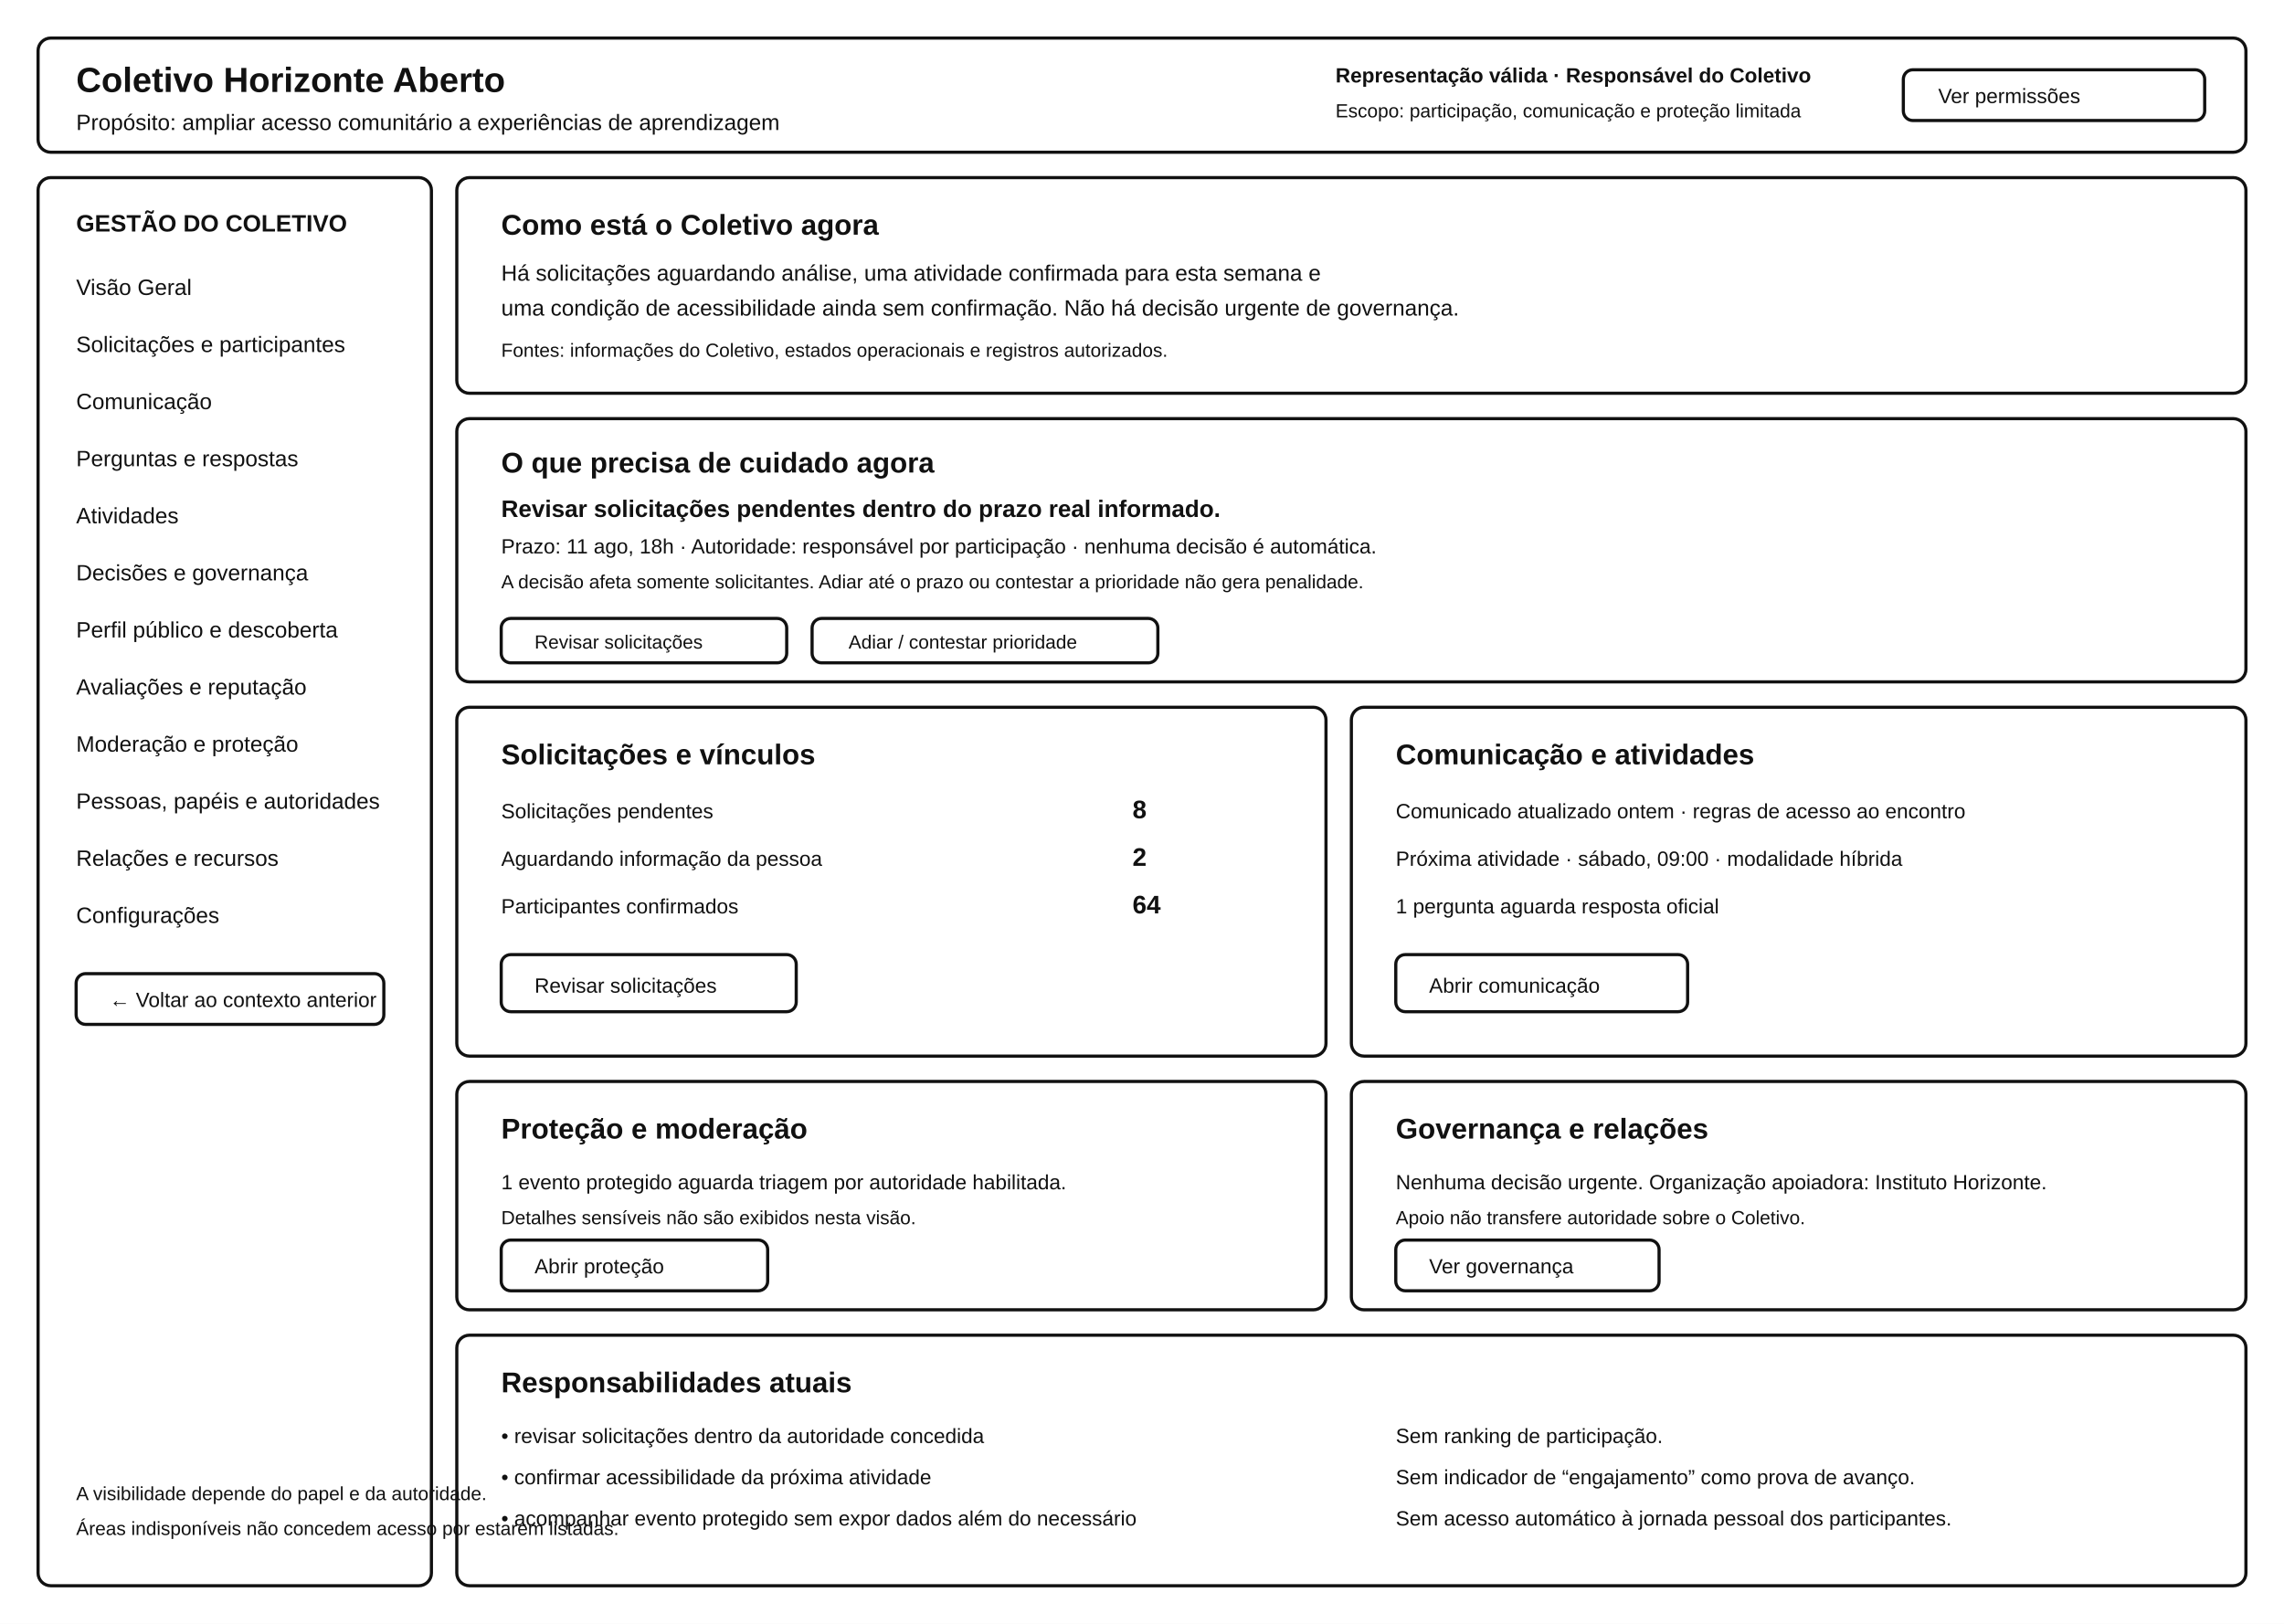
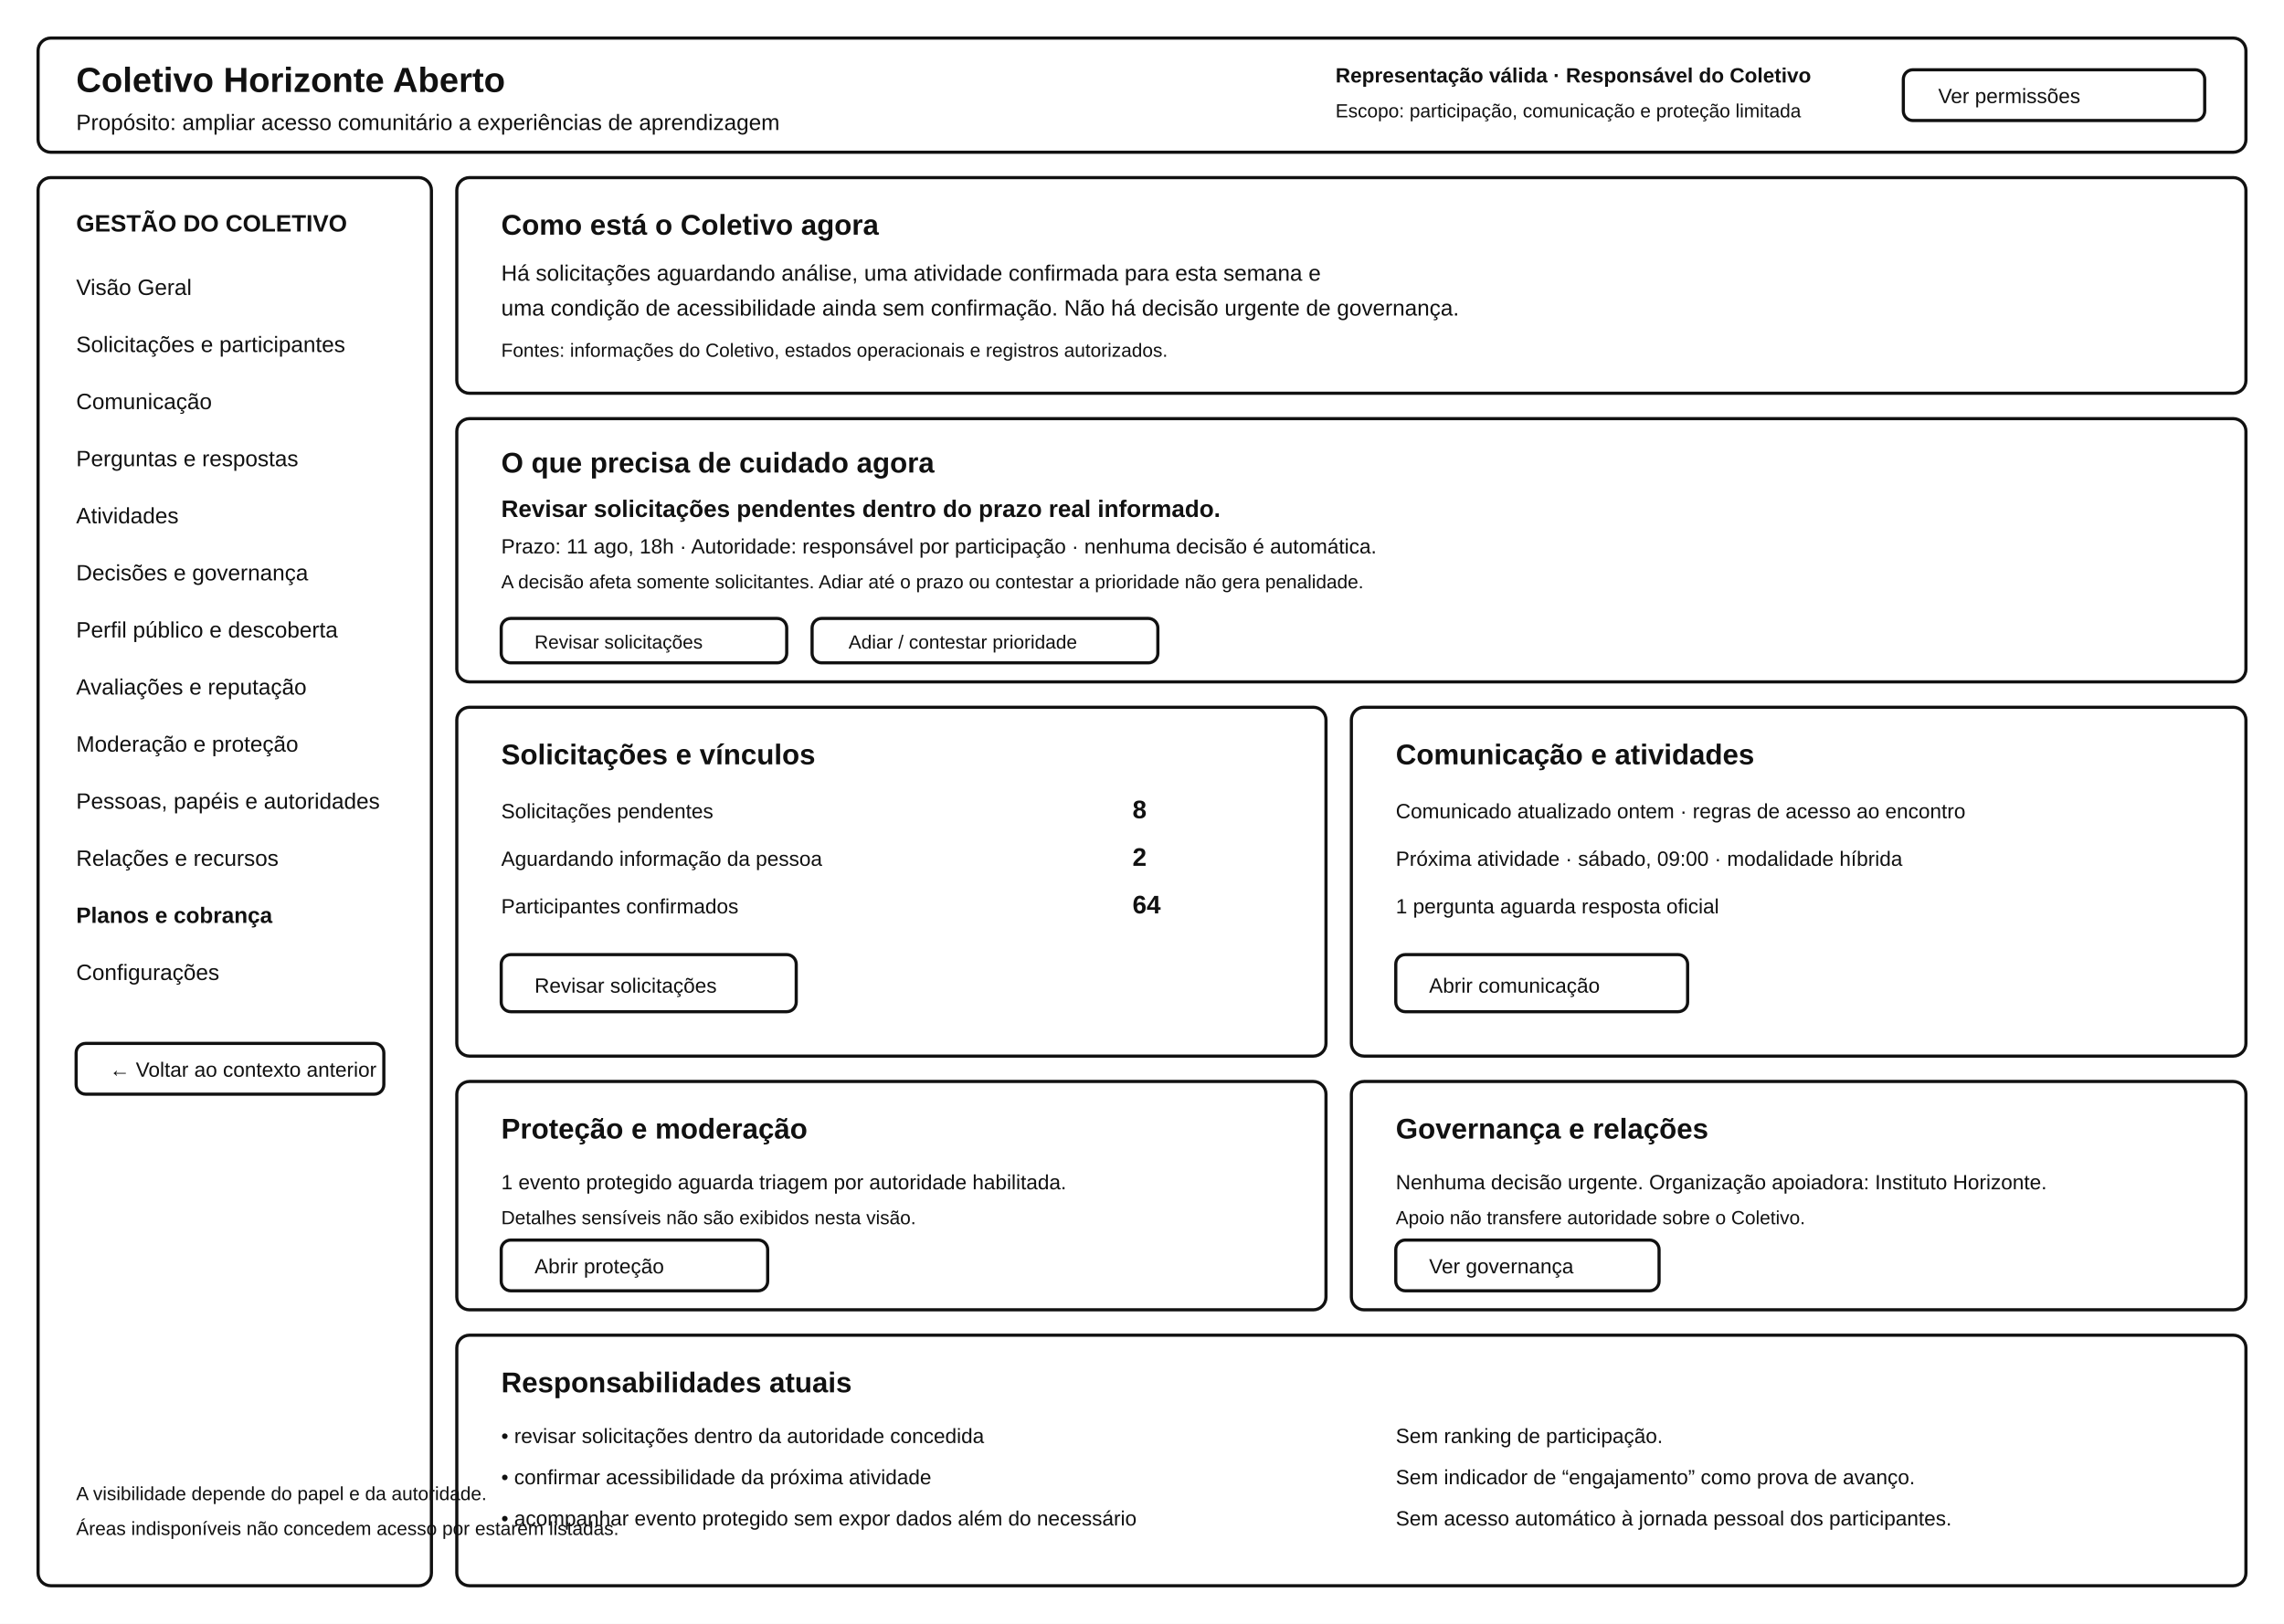
<svg xmlns="http://www.w3.org/2000/svg" width="1440" height="1024" viewBox="0 0 1440 1024" role="img" aria-labelledby="title desc">
  <rect width="1440" height="1024" fill="#ffffff" />
  <g fill="none" stroke="#111111" stroke-width="2">
    <rect x="24" y="24" width="1392" height="72" rx="8" />
    <rect x="24" y="112" width="248" height="888" rx="8" />
    <rect x="288" y="112" width="1128" height="136" rx="8" />
    <rect x="288" y="264" width="1128" height="166" rx="8" />
    <rect x="288" y="446" width="548" height="220" rx="8" />
    <rect x="852" y="446" width="564" height="220" rx="8" />
    <rect x="288" y="682" width="548" height="144" rx="8" />
    <rect x="852" y="682" width="564" height="144" rx="8" />
    <rect x="288" y="842" width="1128" height="158" rx="8" />
    <rect x="1200" y="44" width="190" height="32" rx="6" />
    <rect x="316" y="390" width="180" height="28" rx="6" />
    <rect x="512" y="390" width="218" height="28" rx="6" />
    <rect x="316" y="602" width="186" height="36" rx="6" />
    <rect x="880" y="602" width="184" height="36" rx="6" />
    <rect x="316" y="782" width="168" height="32" rx="6" />
    <rect x="880" y="782" width="166" height="32" rx="6" />
-     <rect x="48" y="614" width="194" height="32" rx="6" />
+     <rect x="48" y="658" width="194" height="32" rx="6" />
  </g>
  <g font-family="Arial, Helvetica, sans-serif" fill="#111111">
    <text x="48" y="58" font-size="22" font-weight="700">Coletivo Horizonte Aberto</text>
    <text x="48" y="82" font-size="14">Propósito: ampliar acesso comunitário a experiências de aprendizagem</text>
    <text x="842" y="52" font-size="13" font-weight="700">Representação válida · Responsável do Coletivo</text>
    <text x="842" y="74" font-size="12">Escopo: participação, comunicação e proteção limitada</text>
    <text x="1222" y="65" font-size="13">Ver permissões</text>
    <text x="48" y="146" font-size="15" font-weight="700">GESTÃO DO COLETIVO</text>
    <text x="48" y="186" font-size="14">Visão Geral</text>
    <text x="48" y="222" font-size="14">Solicitações e participantes</text>
    <text x="48" y="258" font-size="14">Comunicação</text>
    <text x="48" y="294" font-size="14">Perguntas e respostas</text>
    <text x="48" y="330" font-size="14">Atividades</text>
    <text x="48" y="366" font-size="14">Decisões e governança</text>
    <text x="48" y="402" font-size="14">Perfil público e descoberta</text>
    <text x="48" y="438" font-size="14">Avaliações e reputação</text>
    <text x="48" y="474" font-size="14">Moderação e proteção</text>
    <text x="48" y="510" font-size="14">Pessoas, papéis e autoridades</text>
    <text x="48" y="546" font-size="14">Relações e recursos</text>
-     <text x="48" y="582" font-size="14">Configurações</text>
-     <text x="69" y="635" font-size="13">← Voltar ao contexto anterior</text>
+     <text x="48" y="582" font-size="14" font-weight="700">Planos e cobrança</text>
+     <text x="48" y="618" font-size="14">Configurações</text>
+     <text x="69" y="679" font-size="13">← Voltar ao contexto anterior</text>
    <text x="48" y="946" font-size="12">A visibilidade depende do papel e da autoridade.</text>
    <text x="48" y="968" font-size="12">Áreas indisponíveis não concedem acesso por estarem listadas.</text>
    <text x="316" y="148" font-size="18" font-weight="700">Como está o Coletivo agora</text>
    <text x="316" y="177" font-size="14">Há solicitações aguardando análise, uma atividade confirmada para esta semana e</text>
    <text x="316" y="199" font-size="14">uma condição de acessibilidade ainda sem confirmação. Não há decisão urgente de governança.</text>
    <text x="316" y="225" font-size="12">Fontes: informações do Coletivo, estados operacionais e registros autorizados.</text>
    <text x="316" y="298" font-size="18" font-weight="700">O que precisa de cuidado agora</text>
    <text x="316" y="326" font-size="15" font-weight="700">Revisar solicitações pendentes dentro do prazo real informado.</text>
    <text x="316" y="349" font-size="13">Prazo: 11 ago, 18h · Autoridade: responsável por participação · nenhuma decisão é automática.</text>
    <text x="316" y="371" font-size="12">A decisão afeta somente solicitantes. Adiar até o prazo ou contestar a prioridade não gera penalidade.</text>
    <text x="337" y="409" font-size="12">Revisar solicitações</text>
    <text x="535" y="409" font-size="12">Adiar / contestar prioridade</text>
    <text x="316" y="482" font-size="18" font-weight="700">Solicitações e vínculos</text>
    <text x="316" y="516" font-size="13">Solicitações pendentes</text>
    <text x="714" y="516" font-size="16" font-weight="700">8</text>
    <text x="316" y="546" font-size="13">Aguardando informação da pessoa</text>
    <text x="714" y="546" font-size="16" font-weight="700">2</text>
    <text x="316" y="576" font-size="13">Participantes confirmados</text>
    <text x="714" y="576" font-size="16" font-weight="700">64</text>
    <text x="337" y="626" font-size="13">Revisar solicitações</text>
    <text x="880" y="482" font-size="18" font-weight="700">Comunicação e atividades</text>
    <text x="880" y="516" font-size="13">Comunicado atualizado ontem · regras de acesso ao encontro</text>
    <text x="880" y="546" font-size="13">Próxima atividade · sábado, 09:00 · modalidade híbrida</text>
    <text x="880" y="576" font-size="13">1 pergunta aguarda resposta oficial</text>
    <text x="901" y="626" font-size="13">Abrir comunicação</text>
    <text x="316" y="718" font-size="18" font-weight="700">Proteção e moderação</text>
    <text x="316" y="750" font-size="13">1 evento protegido aguarda triagem por autoridade habilitada.</text>
    <text x="316" y="772" font-size="12">Detalhes sensíveis não são exibidos nesta visão.</text>
    <text x="337" y="803" font-size="13">Abrir proteção</text>
    <text x="880" y="718" font-size="18" font-weight="700">Governança e relações</text>
    <text x="880" y="750" font-size="13">Nenhuma decisão urgente. Organização apoiadora: Instituto Horizonte.</text>
    <text x="880" y="772" font-size="12">Apoio não transfere autoridade sobre o Coletivo.</text>
    <text x="901" y="803" font-size="13">Ver governança</text>
    <text x="316" y="878" font-size="18" font-weight="700">Responsabilidades atuais</text>
    <text x="316" y="910" font-size="13">• revisar solicitações dentro da autoridade concedida</text>
    <text x="316" y="936" font-size="13">• confirmar acessibilidade da próxima atividade</text>
    <text x="316" y="962" font-size="13">• acompanhar evento protegido sem expor dados além do necessário</text>
    <text x="880" y="910" font-size="13">Sem ranking de participação.</text>
    <text x="880" y="936" font-size="13">Sem indicador de “engajamento” como prova de avanço.</text>
    <text x="880" y="962" font-size="13">Sem acesso automático à jornada pessoal dos participantes.</text>
  </g>
</svg>
